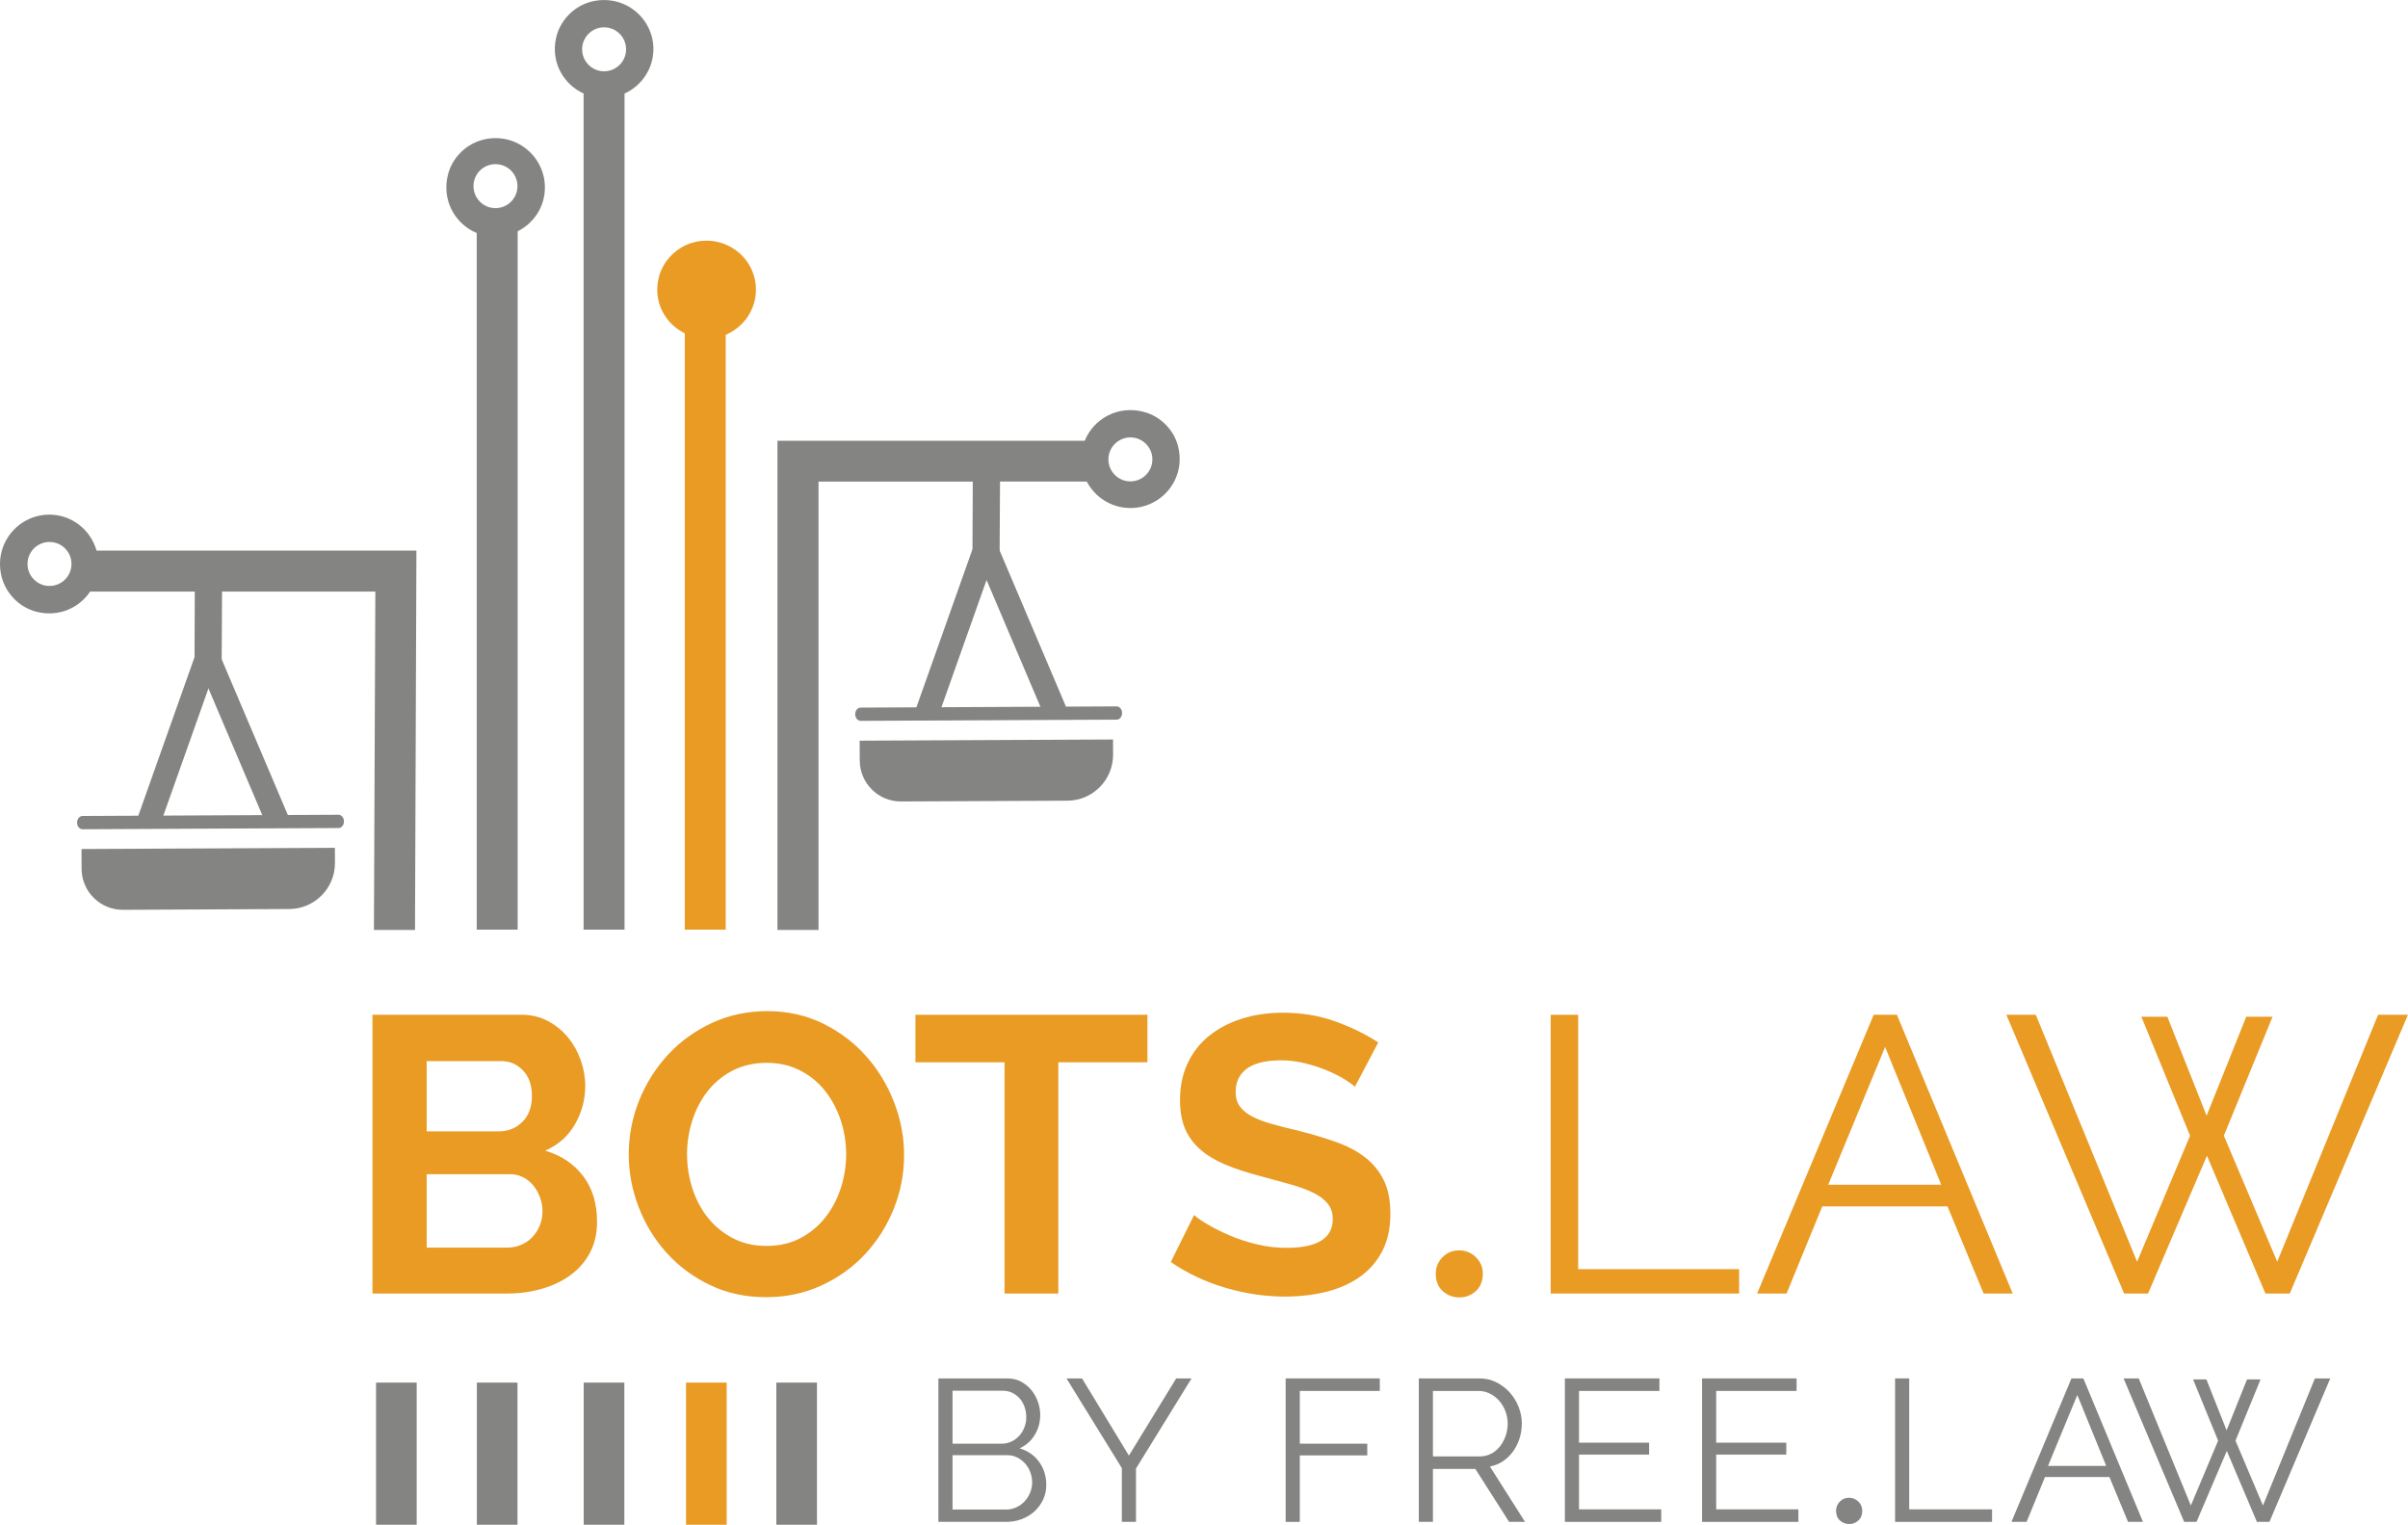
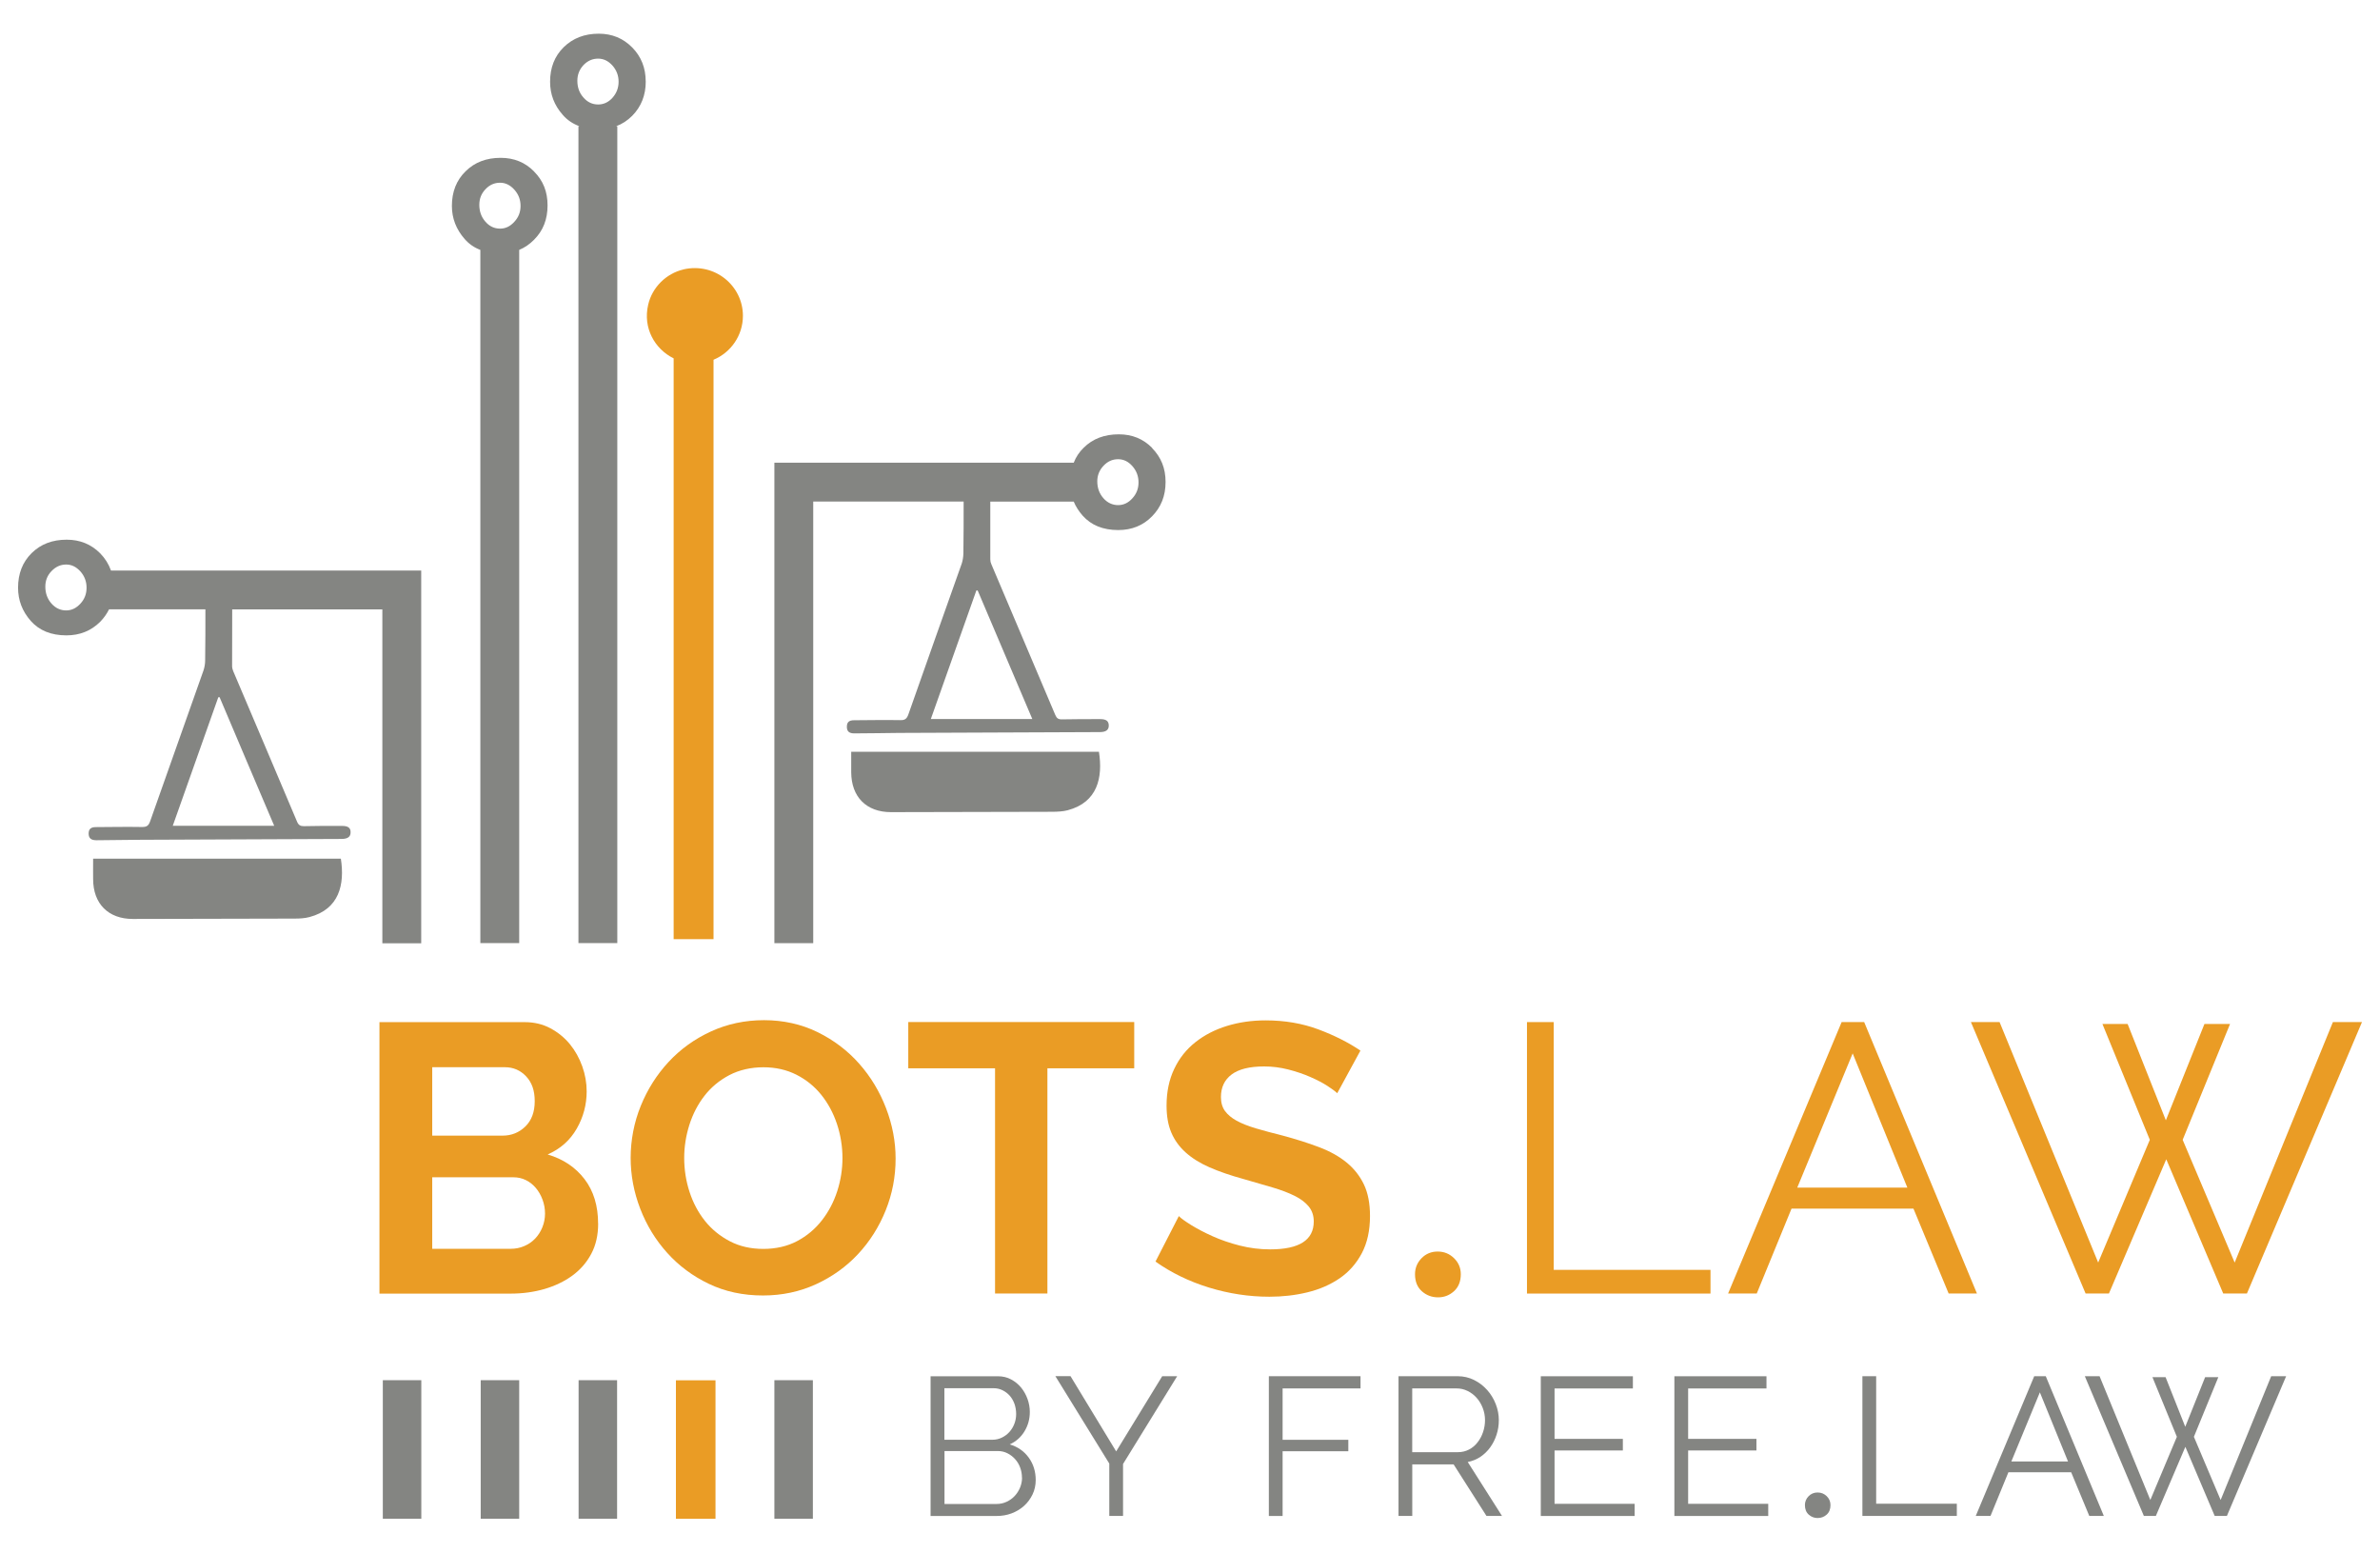
- <svg xmlns="http://www.w3.org/2000/svg" id="Layer_1" data-name="Layer 1" viewBox="0 0 715.14 452.75">
+ <svg xmlns="http://www.w3.org/2000/svg" version="1.1" viewBox="0 0 460 300">
  <defs>
    <style>
      .cls-1 {
+         fill: #ce1a6f;
+       }
+ 
+       .cls-1, .cls-2, .cls-3 {
+         stroke-width: 0px;
+       }
+ 
+       .cls-2 {
        fill: #848582;
      }

-       .cls-1, .cls-2 {
-         stroke-width: 0px;
+       .cls-4 {
+         display: none;
      }

      .cls-3 {
-         stroke: #e99b24;
-       }
- 
-       .cls-3, .cls-2 {
-         fill: #e99b24;
-       }
- 
-       .cls-3, .cls-4 {
-         stroke-miterlimit: 10;
-       }
- 
-       .cls-4 {
-         fill: none;
-         stroke: #848582;
-         stroke-width: 7px;
+         fill: #ea9c25;
      }
    </style>
  </defs>
-   <path class="cls-1" d="M310.73,440.92c0,1.6-.32,3.07-.96,4.41-.64,1.34-1.5,2.5-2.58,3.48-1.08.98-2.34,1.74-3.78,2.28s-2.98.81-4.62.81h-20.1v-42.6h20.52c1.48,0,2.82.32,4.02.96,1.2.64,2.22,1.47,3.06,2.49.84,1.02,1.49,2.18,1.95,3.48.46,1.3.69,2.61.69,3.93,0,2.16-.54,4.13-1.62,5.91-1.08,1.78-2.58,3.11-4.5,3.99,2.44.72,4.37,2.06,5.79,4.02,1.42,1.96,2.13,4.24,2.13,6.84ZM282.89,412.96v15.72h14.64c1.04,0,2.01-.22,2.91-.66.9-.44,1.67-1.02,2.31-1.74.64-.72,1.14-1.55,1.5-2.49.36-.94.54-1.93.54-2.97s-.17-2.1-.51-3.06c-.34-.96-.82-1.79-1.44-2.49-.62-.7-1.35-1.26-2.19-1.68-.84-.42-1.76-.63-2.76-.63h-15ZM306.53,440.2c0-1.04-.18-2.05-.54-3.03-.36-.98-.87-1.84-1.53-2.58-.66-.74-1.44-1.34-2.34-1.8-.9-.46-1.87-.69-2.91-.69h-16.32v16.14h15.9c1.08,0,2.09-.22,3.03-.66.94-.44,1.76-1.03,2.46-1.77.7-.74,1.25-1.6,1.65-2.58.4-.98.6-1.99.6-3.03Z" />
-   <path class="cls-1" d="M321.35,409.3l13.92,22.92,14.04-22.92h4.56l-16.5,26.76v15.84h-4.2v-15.96l-16.44-26.64h4.62Z" />
-   <path class="cls-1" d="M381.82,451.9v-42.6h27.96v3.72h-23.76v15.66h20.04v3.48h-20.04v19.74h-4.2Z" />
-   <path class="cls-1" d="M421.36,451.9v-42.6h18c1.84,0,3.53.39,5.07,1.17,1.54.78,2.87,1.8,3.99,3.06,1.12,1.26,1.99,2.69,2.61,4.29.62,1.6.93,3.22.93,4.86s-.23,3.05-.69,4.47c-.46,1.42-1.1,2.7-1.92,3.84-.82,1.14-1.81,2.1-2.97,2.88-1.16.78-2.46,1.31-3.9,1.59l10.44,16.44h-4.74l-10.02-15.72h-12.6v15.72h-4.2ZM425.56,432.46h13.92c1.24,0,2.37-.27,3.39-.81,1.02-.54,1.89-1.27,2.61-2.19.72-.92,1.28-1.96,1.68-3.12.4-1.16.6-2.38.6-3.66s-.23-2.51-.69-3.69c-.46-1.18-1.08-2.21-1.86-3.09-.78-.88-1.7-1.58-2.76-2.1s-2.17-.78-3.33-.78h-13.56v19.44Z" />
-   <path class="cls-1" d="M493.36,448.18v3.72h-28.62v-42.6h28.08v3.72h-23.88v15.36h20.82v3.54h-20.82v16.26h24.42Z" />
-   <path class="cls-1" d="M534.1,448.18v3.72h-28.62v-42.6h28.08v3.72h-23.88v15.36h20.82v3.54h-20.82v16.26h24.42Z" />
-   <path class="cls-1" d="M549.22,452.54c-1.07,0-1.99-.34-2.77-1.04-.78-.69-1.17-1.66-1.17-2.9,0-1.05.37-1.96,1.11-2.72.74-.76,1.66-1.14,2.74-1.14s2.01.38,2.78,1.13c.77.75,1.15,1.66,1.15,2.73,0,1.23-.38,2.19-1.15,2.89-.77.7-1.67,1.05-2.7,1.05Z" />
-   <path class="cls-1" d="M562.81,451.9v-42.6h4.2v38.88h24.6v3.72h-28.8Z" />
-   <path class="cls-1" d="M615.19,409.3h3.54l17.7,42.6h-4.44l-5.52-13.32h-19.14l-5.46,13.32h-4.5l17.82-42.6ZM625.51,435.28l-8.58-21.06-8.7,21.06h17.28Z" />
-   <path class="cls-1" d="M651.31,409.6h3.96l6,15.12,6.06-15.12h4.02l-7.44,18.18,8.16,19.26,15.42-37.74h4.56l-18.06,42.6h-3.72l-8.94-21.06-9,21.06h-3.66l-18-42.6h4.5l15.48,37.74,8.1-19.26-7.44-18.18Z" />
-   <path class="cls-1" d="M175.93.4c-5.3,1.23-9.58,5.52-10.78,10.83-1.63,7.22,2.18,13.79,8.17,16.54v248.28h12.16V27.77c5.05-2.27,8.57-7.33,8.57-13.21,0-9.13-8.53-16.35-18.11-14.15ZM179.41,21.17c-3.6,0-6.53-2.93-6.53-6.53s2.93-6.53,6.53-6.53,6.53,2.93,6.53,6.53-2.93,6.53-6.53,6.53Z" />
-   <path class="cls-2" d="M206.35,71.88c-5.26,1.23-9.55,5.48-10.75,10.74-1.67,7.1,2,13.52,7.77,16.36v177.07h12.16V99.41c5.26-2.2,8.97-7.39,8.97-13.41,0-9.15-8.57-16.33-18.15-14.13Z" />
-   <path class="cls-1" d="M349.92,132.72c-1.2-5.01-5.23-9.12-10.24-10.42-7.77-2.06-14.92,2.13-17.53,8.58h-91.26v145.26h12.2v-133.14h45.81l-.11,25.19,8.06-.22.14-24.98h25.77c2.43,4.65,7.3,7.86,12.96,7.86,9.22,0,16.52-8.55,14.19-18.14ZM335.71,142.94c-3.6,0-6.53-2.93-6.53-6.53s2.93-6.53,6.53-6.53,6.53,2.93,6.53,6.53-2.93,6.53-6.53,6.53Z" />
-   <line class="cls-4" x1="62.26" y1="196.3" x2="82.26" y2="243.36" />
-   <line class="cls-4" x1="60.99" y1="196.52" x2="43.9" y2="244.71" />
-   <path class="cls-1" d="M24.26,251.92h75.26v4.47c0,7.53-6.11,13.64-13.64,13.64h-49.41c-6.73,0-12.2-5.47-12.2-12.2v-5.91h0Z" transform="translate(-1.25 .3) rotate(-.27)" />
-   <path class="cls-1" d="M100.53,245.87l-75.99.36c-.9,0-1.63-.85-1.64-1.92v-.09c0-1.06.72-1.93,1.62-1.93l75.99-.36c.9,0,1.63.85,1.64,1.92v.09c0,1.06-.72,1.93-1.62,1.93Z" />
-   <line class="cls-4" x1="293.35" y1="164.12" x2="313.35" y2="211.17" />
-   <line class="cls-4" x1="292.08" y1="164.33" x2="274.99" y2="212.52" />
-   <path class="cls-1" d="M255.35,219.73h75.26v4.47c0,7.53-6.11,13.64-13.64,13.64h-49.41c-6.73,0-12.2-5.47-12.2-12.2v-5.91h0Z" transform="translate(-1.09 1.41) rotate(-.27)" />
-   <path class="cls-1" d="M331.62,213.69l-75.99.36c-.9,0-1.63-.85-1.64-1.92v-.09c0-1.06.72-1.93,1.62-1.93l75.99-.36c.9,0,1.63.85,1.64,1.92v.09c0,1.06-.72,1.93-1.62,1.93Z" />
-   <path class="cls-1" d="M28.67,163.48c-1.74-6.13-7.33-10.67-14.01-10.67-9.26,0-16.52,8.64-14.23,18.26,1.23,5.05,5.19,9.18,10.2,10.53,6.64,1.78,12.85-1.02,16.15-5.95h31.07l-.11,26.8,8.06-.22.15-26.58h45.52l-.42,100.49h12.2l.42-112.65H28.67ZM14.7,173.99c-3.61,0-6.53-2.92-6.53-6.53s2.92-6.53,6.53-6.53,6.53,2.92,6.53,6.53-2.93,6.53-6.53,6.53Z" />
-   <rect class="cls-1" x="141.62" y="410.54" width="12.07" height="42.21" />
-   <rect class="cls-1" x="111.68" y="410.54" width="12.07" height="42.21" />
-   <rect class="cls-1" x="173.35" y="410.54" width="12.07" height="42.21" />
-   <rect class="cls-2" x="203.74" y="410.54" width="12.07" height="42.21" />
-   <rect class="cls-1" x="230.56" y="410.54" width="12.07" height="42.21" />
-   <path class="cls-1" d="M143.58,41.46c-5.01,1.2-9.15,5.19-10.49,10.2-2.07,7.73,2.07,14.85,8.49,17.53v206.86h12.16V68.68c4.79-2.4,8.09-7.3,8.09-13,0-9.26-8.6-16.55-18.26-14.23ZM147.15,61.8c-3.61,0-6.53-2.92-6.53-6.53s2.92-6.53,6.53-6.53,6.53,2.92,6.53,6.53-2.93,6.53-6.53,6.53Z" />
-   <path class="cls-2" d="M177.31,362.76c0,3.5-.7,6.57-2.1,9.21-1.4,2.64-3.32,4.86-5.77,6.64-2.45,1.79-5.29,3.15-8.51,4.08-3.23.93-6.67,1.4-10.32,1.4h-39.99v-82.77h44.3c2.87,0,5.48.62,7.81,1.87,2.33,1.24,4.31,2.86,5.95,4.84,1.63,1.98,2.89,4.24,3.79,6.76.89,2.53,1.34,5.07,1.34,7.64,0,4.04-1.01,7.83-3.03,11.37-2.02,3.54-4.97,6.16-8.86,7.87,4.74,1.4,8.49,3.91,11.25,7.52,2.76,3.61,4.14,8.14,4.14,13.58ZM126.72,315.08v20.87h21.45c2.72,0,5.03-.93,6.94-2.8,1.9-1.87,2.86-4.43,2.86-7.69s-.87-5.71-2.62-7.58c-1.75-1.87-3.91-2.8-6.47-2.8h-22.15ZM161.11,359.73c0-1.48-.25-2.89-.76-4.25-.51-1.36-1.19-2.54-2.04-3.56-.86-1.01-1.87-1.81-3.03-2.39-1.17-.58-2.45-.87-3.85-.87h-24.71v21.8h23.9c1.48,0,2.86-.27,4.14-.82,1.28-.54,2.39-1.3,3.32-2.27.93-.97,1.67-2.12,2.21-3.44.54-1.32.82-2.72.82-4.2Z" />
-   <path class="cls-3" d="M227.56,384.68c-6.06,0-11.56-1.18-16.5-3.56-4.94-2.37-9.17-5.52-12.71-9.44-3.54-3.92-6.28-8.41-8.22-13.46-1.94-5.05-2.91-10.22-2.91-15.5s1.03-10.8,3.09-15.86c2.06-5.05,4.9-9.52,8.51-13.41,3.61-3.89,7.91-6.97,12.88-9.27,4.97-2.29,10.38-3.44,16.2-3.44s11.44,1.22,16.38,3.67c4.94,2.45,9.15,5.65,12.65,9.62,3.5,3.96,6.22,8.47,8.16,13.52,1.94,5.05,2.91,10.18,2.91,15.39,0,5.52-1.01,10.78-3.03,15.8-2.02,5.01-4.82,9.44-8.39,13.29-3.58,3.85-7.85,6.92-12.82,9.21-4.97,2.29-10.38,3.44-16.2,3.44ZM203.54,342.71c0,3.58.54,7.04,1.63,10.38,1.09,3.34,2.66,6.3,4.72,8.86,2.06,2.57,4.58,4.62,7.58,6.18,2.99,1.56,6.39,2.33,10.2,2.33s7.32-.8,10.32-2.39c2.99-1.59,5.52-3.71,7.58-6.35,2.06-2.64,3.61-5.61,4.66-8.92,1.05-3.3,1.57-6.66,1.57-10.08s-.56-7.03-1.69-10.38c-1.13-3.34-2.72-6.29-4.78-8.86-2.06-2.56-4.59-4.6-7.58-6.12-2.99-1.52-6.35-2.27-10.08-2.27s-7.34.8-10.38,2.39c-3.03,1.59-5.56,3.69-7.58,6.29-2.02,2.6-3.56,5.56-4.6,8.86-1.05,3.3-1.57,6.67-1.57,10.08Z" />
-   <path class="cls-2" d="M340.76,315.43h-26.46v68.67h-15.97v-68.67h-26.46v-14.11h68.9v14.11Z" />
-   <path class="cls-2" d="M402.39,322.7c-.55-.54-1.55-1.26-3-2.17-1.45-.91-3.21-1.8-5.28-2.67-2.07-.86-4.32-1.59-6.73-2.18-2.42-.59-4.87-.87-7.36-.83-4.43.06-7.72.92-9.88,2.58-2.15,1.66-3.21,3.97-3.17,6.92.02,1.71.45,3.12,1.28,4.24.83,1.12,2.03,2.09,3.6,2.92,1.57.84,3.54,1.58,5.92,2.25,2.38.67,5.13,1.37,8.25,2.1,4.05,1.03,7.74,2.15,11.06,3.35,3.32,1.2,6.14,2.72,8.46,4.55,2.32,1.83,4.11,4.05,5.39,6.63,1.28,2.59,1.94,5.78,1.99,9.59.06,4.43-.73,8.23-2.35,11.4-1.63,3.17-3.85,5.75-6.66,7.73-2.81,1.98-6.06,3.44-9.73,4.39-3.68.94-7.54,1.44-11.58,1.5-6.22.08-12.37-.77-18.46-2.55-6.09-1.78-11.56-4.35-16.43-7.71l6.92-13.97c.71.69,1.98,1.59,3.83,2.69,1.84,1.1,4.01,2.2,6.51,3.29,2.5,1.09,5.27,2.01,8.32,2.74,3.04.74,6.15,1.08,9.34,1.04,8.86-.12,13.25-3.01,13.18-8.69-.02-1.79-.55-3.3-1.58-4.53-1.03-1.23-2.48-2.3-4.36-3.21-1.88-.91-4.14-1.73-6.8-2.47-2.65-.74-5.62-1.56-8.89-2.44-3.98-1.03-7.43-2.17-10.36-3.42-2.93-1.24-5.38-2.73-7.35-4.45-1.97-1.72-3.45-3.72-4.45-6-1-2.28-1.52-5.01-1.57-8.2-.06-4.2.67-7.94,2.18-11.22,1.51-3.29,3.63-6.03,6.36-8.25,2.73-2.21,5.91-3.91,9.55-5.08,3.64-1.18,7.55-1.79,11.75-1.85,5.83-.08,11.2.76,16.12,2.52,4.92,1.76,9.22,3.86,12.91,6.3l-6.93,13.15Z" />
-   <path class="cls-2" d="M433.45,385.25c-1.92,0-3.57-.62-4.96-1.86-1.39-1.24-2.09-2.97-2.09-5.2,0-1.89.67-3.51,2-4.87,1.33-1.36,2.97-2.04,4.92-2.04s3.61.67,4.99,2.02c1.38,1.35,2.06,2.98,2.06,4.89,0,2.2-.69,3.92-2.06,5.17-1.38,1.25-2.99,1.88-4.85,1.88Z" />
-   <path class="cls-2" d="M460.53,384.09v-82.77h8.16v75.54h47.8v7.23h-55.96Z" />
-   <path class="cls-2" d="M556.47,301.32h6.88l34.39,82.77h-8.63l-10.73-25.88h-37.19l-10.61,25.88h-8.74l34.62-82.77ZM576.52,351.8l-16.67-40.92-16.9,40.92h33.58Z" />
-   <path class="cls-2" d="M635.98,301.91h7.69l11.66,29.38,11.77-29.38h7.81l-14.46,35.32,15.85,37.42,29.96-73.33h8.86l-35.09,82.77h-7.23l-17.37-40.92-17.49,40.92h-7.11l-34.97-82.77h8.74l30.08,73.33,15.74-37.42-14.46-35.32Z" />
+   <g id="Layer_3" data-name="Layer 3" class="cls-4">
+     <rect class="cls-1" x="-57.3" y="165" width="754.3" height="467" />
+   </g>
+   <g id="Layer_2" data-name="Layer 2">
+     <g>
+       <path class="cls-2" d="M212.4,145.27h-47.88v3.95c.02,4.78,2.93,7.72,7.69,7.72,10.42-.02,20.84-.05,31.29-.07.95-.02,1.94-.05,2.87-.3,5.75-1.53,6.82-6.29,6.03-11.3Z" />
+       <path class="cls-2" d="M222.69,86.56c-1.73-1.76-3.88-2.63-6.45-2.63-2.77,0-5.04.85-6.79,2.59-.85.83-1.5,1.8-1.92,2.89h-57.86v92.85h7.51s0-85.34,0-85.34h29.07c0,3.35,0,6.7-.05,10.05-.02.65-.12,1.34-.32,1.94-3.44,9.73-6.91,19.43-10.31,29.14-.3.85-.67,1.13-1.53,1.11-3-.05-5.98,0-8.97.02-.99,0-1.39.39-1.39,1.27s.44,1.29,1.5,1.27c2.87,0,5.71-.07,8.57-.09,12.94-.05,25.88-.12,38.84-.16,1.18,0,1.73-.44,1.71-1.29s-.51-1.22-1.66-1.22c-2.47,0-4.92,0-7.37.05-.72.02-1.04-.21-1.32-.88-4.11-9.71-8.23-19.39-12.34-29.09-.14-.3-.21-.62-.21-.95v-11.16h16.13c.39.95.97,1.85,1.71,2.7,1.64,1.85,3.93,2.8,6.89,2.8,2.61,0,4.81-.88,6.54-2.66,1.73-1.76,2.61-3.95,2.61-6.63s-.88-4.78-2.61-6.56ZM199.53,138.94h-19.62c2.93-8.27,5.87-16.57,8.8-24.84h.25c3.51,8.23,7,16.45,10.56,24.84ZM218.87,96.29c-.79.88-1.71,1.32-2.77,1.32s-2.06-.44-2.84-1.34c-.79-.9-1.18-1.99-1.18-3.26,0-1.18.42-2.17,1.2-3,.79-.85,1.73-1.27,2.82-1.27s1.99.46,2.77,1.34c.79.9,1.18,1.94,1.18,3.14s-.39,2.2-1.18,3.07Z" />
+     </g>
+     <g>
+       <path class="cls-2" d="M65.88,165.93H18c0,1.43-.02,2.68,0,3.93,0,4.78,2.93,7.72,7.67,7.72,10.42-.02,20.87-.05,31.29-.07.95,0,1.94-.05,2.87-.3,5.75-1.53,6.82-6.29,6.05-11.28Z" />
+       <path class="cls-2" d="M21.44,110.22c-.44-1.22-1.13-2.33-2.08-3.3-1.76-1.76-3.91-2.63-6.47-2.63-2.75,0-5.01.85-6.77,2.59s-2.63,3.97-2.63,6.7c0,2.4.81,4.53,2.45,6.4,1.64,1.85,3.93,2.8,6.89,2.8,2.61,0,4.78-.88,6.54-2.63.72-.74,1.27-1.53,1.71-2.4h18.62c0,3.28,0,6.59-.05,9.87,0,.65-.12,1.34-.32,1.94-3.42,9.73-6.89,19.41-10.31,29.14-.3.85-.65,1.11-1.53,1.11-2.98-.05-5.98,0-8.97.02-.97,0-1.39.39-1.39,1.27.02.88.46,1.27,1.53,1.27,2.84-.02,5.71-.07,8.55-.09,12.94-.07,25.9-.12,38.84-.16,1.2-.02,1.73-.44,1.71-1.32,0-.83-.49-1.2-1.66-1.2-2.45,0-4.92-.02-7.37.05-.69,0-1.04-.21-1.32-.88-4.09-9.71-8.23-19.39-12.34-29.09-.12-.3-.21-.65-.21-.97,0-3.63,0-7.3.02-10.95h29.02v64.52h7.51s0-72.03,0-72.03H21.44ZM15.55,116.64c-.81.88-1.71,1.32-2.77,1.32s-2.06-.44-2.84-1.34c-.79-.9-1.18-1.99-1.18-3.26,0-1.16.39-2.17,1.2-3,.79-.83,1.73-1.27,2.82-1.27s1.96.46,2.77,1.34c.79.9,1.18,1.94,1.18,3.14s-.39,2.22-1.18,3.07ZM53.01,159.58h-19.62c2.93-8.27,5.87-16.57,8.8-24.84.07,0,.16,0,.25-.02,3.49,8.23,6.98,16.48,10.56,24.86Z" />
+     </g>
+     <path class="cls-2" d="M103.22,33.13c-1.73-1.76-3.88-2.63-6.45-2.63-2.75,0-5.01.85-6.77,2.59-1.78,1.73-2.66,3.97-2.66,6.7,0,2.4.83,4.53,2.47,6.4.83.95,1.85,1.66,3.03,2.1v133.95h7.51V48.29c1.06-.44,2.01-1.09,2.87-1.96,1.76-1.76,2.61-3.95,2.61-6.63s-.85-4.78-2.61-6.56ZM99.41,42.86c-.79.88-1.71,1.32-2.75,1.32-1.11,0-2.06-.44-2.84-1.34-.79-.9-1.18-1.99-1.18-3.26,0-1.18.39-2.17,1.18-3,.79-.85,1.73-1.27,2.84-1.27,1.04,0,1.96.46,2.75,1.34.81.9,1.2,1.94,1.2,3.14s-.39,2.2-1.2,3.07Z" />
+     <path class="cls-2" d="M124.8,15.73c0-2.61-.88-4.81-2.61-6.56-1.76-1.78-3.91-2.66-6.47-2.66-2.75,0-5.01.88-6.77,2.61s-2.63,3.95-2.63,6.68c0,2.43.81,4.55,2.45,6.4.88,1.02,1.96,1.73,3.24,2.2h-.21v157.85h7.51V24.4h-.25c1.18-.42,2.22-1.11,3.14-2.03,1.73-1.76,2.61-3.97,2.61-6.63ZM118.38,18.9c-.81.88-1.73,1.29-2.77,1.29-1.11,0-2.06-.44-2.84-1.34-.79-.88-1.18-1.96-1.18-3.24,0-1.18.39-2.17,1.18-3.03.81-.83,1.73-1.25,2.84-1.25,1.04,0,1.96.44,2.77,1.34.79.9,1.18,1.94,1.18,3.12s-.39,2.22-1.18,3.1Z" />
+     <rect class="cls-2" x="149.67" y="266.71" width="7.44" height="26.77" />
+     <rect class="cls-2" x="73.99" y="266.71" width="7.44" height="26.77" />
+     <rect class="cls-2" x="92.91" y="266.71" width="7.44" height="26.77" />
+     <rect class="cls-2" x="111.83" y="266.71" width="7.44" height="26.77" />
+     <path class="cls-3" d="M132.09,52.07c-3.34.78-6.05,3.47-6.81,6.81-1.06,4.5,1.27,8.57,4.92,10.37v112.23h7.71v-111.96c3.34-1.39,5.68-4.68,5.68-8.5,0-5.8-5.43-10.35-11.5-8.96Z" />
+     <rect class="cls-3" x="130.64" y="266.73" width="7.65" height="26.76" />
+     <path class="cls-3" d="M115.61,236.45c0,2.22-.44,4.16-1.33,5.84-.89,1.67-2.11,3.08-3.66,4.21-1.55,1.13-3.35,1.99-5.39,2.59-2.04.59-4.22.89-6.54.89h-25.35v-52.46h28.08c1.82,0,3.47.39,4.95,1.18,1.48.79,2.73,1.81,3.77,3.07,1.03,1.26,1.83,2.69,2.4,4.29.57,1.6.85,3.21.85,4.84,0,2.56-.64,4.96-1.92,7.2-1.28,2.24-3.15,3.91-5.62,4.99,3,.89,5.38,2.48,7.13,4.77,1.75,2.29,2.62,5.16,2.62,8.61ZM83.54,206.22v13.23h13.6c1.72,0,3.19-.59,4.4-1.77,1.21-1.18,1.81-2.81,1.81-4.88s-.55-3.62-1.66-4.8c-1.11-1.18-2.48-1.77-4.1-1.77h-14.04ZM105.34,234.52c0-.94-.16-1.83-.48-2.7-.32-.86-.75-1.61-1.29-2.25-.54-.64-1.18-1.15-1.92-1.52-.74-.37-1.55-.55-2.44-.55h-15.67v13.82h15.15c.94,0,1.81-.17,2.62-.52.81-.34,1.51-.82,2.11-1.44.59-.62,1.06-1.34,1.4-2.18.34-.84.52-1.72.52-2.66Z" />
+     <path class="cls-3" d="M147.46,250.34c-3.84,0-7.33-.75-10.46-2.25-3.13-1.5-5.81-3.5-8.05-5.99-2.24-2.49-3.98-5.33-5.21-8.53-1.23-3.2-1.85-6.48-1.85-9.83s.65-6.85,1.96-10.05c1.3-3.2,3.1-6.03,5.39-8.5,2.29-2.46,5.01-4.42,8.17-5.87,3.15-1.45,6.58-2.18,10.27-2.18s7.25.78,10.38,2.33c3.13,1.55,5.8,3.58,8.02,6.1,2.22,2.51,3.94,5.37,5.17,8.57,1.23,3.2,1.85,6.45,1.85,9.75,0,3.5-.64,6.83-1.92,10.01-1.28,3.18-3.06,5.99-5.32,8.42-2.27,2.44-4.98,4.39-8.13,5.84-3.15,1.45-6.58,2.18-10.27,2.18ZM132.24,223.74c0,2.27.34,4.46,1.03,6.58.69,2.12,1.69,3.99,2.99,5.62,1.3,1.63,2.91,2.93,4.8,3.92,1.9.99,4.05,1.48,6.47,1.48s4.64-.5,6.54-1.51c1.9-1.01,3.5-2.35,4.8-4.03,1.3-1.67,2.29-3.56,2.96-5.65.67-2.09,1-4.22,1-6.39s-.36-4.46-1.07-6.58c-.71-2.12-1.72-3.99-3.03-5.62-1.31-1.63-2.91-2.92-4.8-3.88-1.9-.96-4.03-1.44-6.39-1.44s-4.66.51-6.58,1.52c-1.92,1.01-3.52,2.34-4.8,3.99-1.28,1.65-2.25,3.52-2.92,5.62-.66,2.09-1,4.22-1,6.39Z" />
+     <path class="cls-3" d="M219.21,206.44h-16.77v43.52h-10.12v-43.52h-16.77v-8.94h43.67v8.94Z" />
+     <path class="cls-3" d="M258.45,211.25c-.35-.34-.97-.81-1.88-1.4-.91-.59-2.02-1.17-3.33-1.74-1.31-.57-2.72-1.05-4.25-1.44-1.53-.39-3.08-.59-4.66-.59-2.81,0-4.9.52-6.28,1.55-1.38,1.03-2.07,2.49-2.07,4.36,0,1.08.26,1.98.78,2.7.52.71,1.27,1.34,2.25,1.88.98.54,2.23,1.03,3.73,1.48,1.5.44,3.24.91,5.21,1.4,2.56.69,4.89,1.43,6.98,2.22,2.09.79,3.87,1.77,5.32,2.96,1.45,1.18,2.57,2.6,3.36,4.25.79,1.65,1.18,3.68,1.18,6.1,0,2.81-.53,5.21-1.59,7.21-1.06,1.99-2.49,3.61-4.29,4.84-1.8,1.23-3.87,2.13-6.21,2.7-2.34.57-4.79.85-7.35.85-3.94,0-7.83-.59-11.68-1.77-3.84-1.18-7.29-2.86-10.34-5.02l4.51-8.79c.44.44,1.24,1.02,2.4,1.74,1.16.71,2.52,1.43,4.1,2.14,1.58.71,3.33,1.32,5.25,1.81,1.92.49,3.89.74,5.91.74,5.62,0,8.42-1.8,8.42-5.39,0-1.13-.32-2.09-.96-2.88-.64-.79-1.55-1.48-2.73-2.07s-2.61-1.13-4.29-1.63c-1.68-.49-3.55-1.03-5.62-1.63-2.51-.69-4.69-1.44-6.54-2.25-1.85-.81-3.39-1.77-4.62-2.88-1.23-1.11-2.16-2.39-2.77-3.84-.62-1.45-.92-3.19-.92-5.21,0-2.66.49-5.02,1.48-7.09.98-2.07,2.35-3.79,4.1-5.17,1.75-1.38,3.78-2.43,6.1-3.14,2.32-.71,4.8-1.07,7.46-1.07,3.69,0,7.09.58,10.2,1.74,3.1,1.16,5.81,2.53,8.13,4.1l-4.51,8.28Z" />
+     <path class="cls-3" d="M295.13,249.97v-52.46h5.17v47.88h30.3v4.58h-35.47Z" />
+     <path class="cls-3" d="M355.94,197.5h4.36l21.8,52.46h-5.47l-6.8-16.4h-23.57l-6.72,16.4h-5.54l21.95-52.46ZM368.65,229.5l-10.57-25.94-10.71,25.94h21.28Z" />
+     <path class="cls-3" d="M406.34,197.87h4.88l7.39,18.62,7.46-18.62h4.95l-9.16,22.39,10.05,23.72,18.99-46.48h5.62l-22.24,52.46h-4.58l-11.01-25.94-11.08,25.94h-4.51l-22.17-52.46h5.54l19.06,46.48,9.98-23.72-9.16-22.39Z" />
+     <path class="cls-2" d="M200.18,285.98c0,1.01-.2,1.95-.61,2.8-.41.85-.95,1.59-1.64,2.21-.68.62-1.48,1.1-2.4,1.45s-1.89.51-2.93.51h-12.74v-27h13.01c.94,0,1.79.2,2.55.61.76.41,1.41.93,1.94,1.58.53.65.94,1.38,1.24,2.21.29.82.44,1.65.44,2.49,0,1.37-.34,2.62-1.03,3.75-.68,1.13-1.64,1.97-2.85,2.53,1.55.46,2.77,1.31,3.67,2.55.9,1.24,1.35,2.69,1.35,4.34ZM182.53,268.26v9.96h9.28c.66,0,1.27-.14,1.84-.42.57-.28,1.06-.65,1.46-1.1.41-.46.72-.98.95-1.58.23-.6.34-1.22.34-1.88s-.11-1.33-.32-1.94c-.22-.61-.52-1.13-.91-1.58-.39-.44-.86-.8-1.39-1.06-.53-.27-1.12-.4-1.75-.4h-9.51ZM197.52,285.53c0-.66-.11-1.3-.34-1.92-.23-.62-.55-1.17-.97-1.63-.42-.47-.91-.85-1.48-1.14-.57-.29-1.19-.44-1.84-.44h-10.34v10.23h10.08c.68,0,1.32-.14,1.92-.42.6-.28,1.12-.65,1.56-1.12.44-.47.79-1.01,1.05-1.64.25-.62.38-1.26.38-1.92Z" />
+     <path class="cls-2" d="M206.91,265.94l8.82,14.53,8.9-14.53h2.89l-10.46,16.96v10.04h-2.66v-10.12l-10.42-16.89h2.93Z" />
+     <path class="cls-2" d="M245.24,292.94v-27h17.72v2.36h-15.06v9.93h12.7v2.21h-12.7v12.51h-2.66Z" />
+     <path class="cls-2" d="M270.3,292.94v-27h11.41c1.17,0,2.24.25,3.21.74.98.49,1.82,1.14,2.53,1.94.71.8,1.26,1.71,1.65,2.72.39,1.01.59,2.04.59,3.08s-.15,1.93-.44,2.83c-.29.9-.7,1.71-1.22,2.43-.52.72-1.15,1.33-1.88,1.83-.74.49-1.56.83-2.47,1.01l6.62,10.42h-3l-6.35-9.96h-7.99v9.96h-2.66ZM272.96,280.62h8.82c.79,0,1.5-.17,2.15-.51.65-.34,1.2-.8,1.65-1.39.46-.58.81-1.24,1.06-1.98.25-.74.38-1.51.38-2.32s-.15-1.59-.44-2.34c-.29-.75-.68-1.4-1.18-1.96-.49-.56-1.08-1-1.75-1.33s-1.38-.49-2.11-.49h-8.59v12.32Z" />
+     <path class="cls-2" d="M315.94,290.59v2.36h-18.14v-27h17.8v2.36h-15.14v9.74h13.2v2.24h-13.2v10.31h15.48Z" />
+     <path class="cls-2" d="M341.76,290.59v2.36h-18.14v-27h17.8v2.36h-15.14v9.74h13.2v2.24h-13.2v10.31h15.48Z" />
+     <path class="cls-2" d="M351.34,293.35c-.68,0-1.26-.22-1.75-.66-.49-.44-.74-1.05-.74-1.84,0-.67.24-1.24.71-1.72.47-.48,1.05-.72,1.74-.72s1.28.24,1.76.71c.49.48.73,1.05.73,1.73,0,.78-.24,1.39-.73,1.83-.49.44-1.06.66-1.71.66Z" />
+     <path class="cls-2" d="M359.96,292.94v-27h2.66v24.64h15.59v2.36h-18.25Z" />
+     <path class="cls-3" d="M277.96,250.7c-1.22,0-2.26-.39-3.15-1.18-.88-.78-1.32-1.88-1.32-3.29,0-1.2.42-2.22,1.26-3.09.84-.86,1.88-1.29,3.12-1.29s2.29.43,3.16,1.28c.87.85,1.31,1.89,1.31,3.1,0,1.39-.44,2.48-1.31,3.28-.87.79-1.9,1.19-3.07,1.19Z" />
+     <path class="cls-2" d="M393.16,265.94h2.24l11.22,27h-2.81l-3.5-8.44h-12.13l-3.46,8.44h-2.85l11.3-27ZM399.7,282.41l-5.44-13.35-5.51,13.35h10.95Z" />
+     <path class="cls-2" d="M416.05,266.13h2.51l3.8,9.58,3.84-9.58h2.55l-4.72,11.52,5.17,12.21,9.77-23.92h2.89l-11.45,27h-2.36l-5.67-13.35-5.7,13.35h-2.32l-11.41-27h2.85l9.81,23.92,5.13-12.21-4.72-11.52Z" />
+   </g>
</svg>
